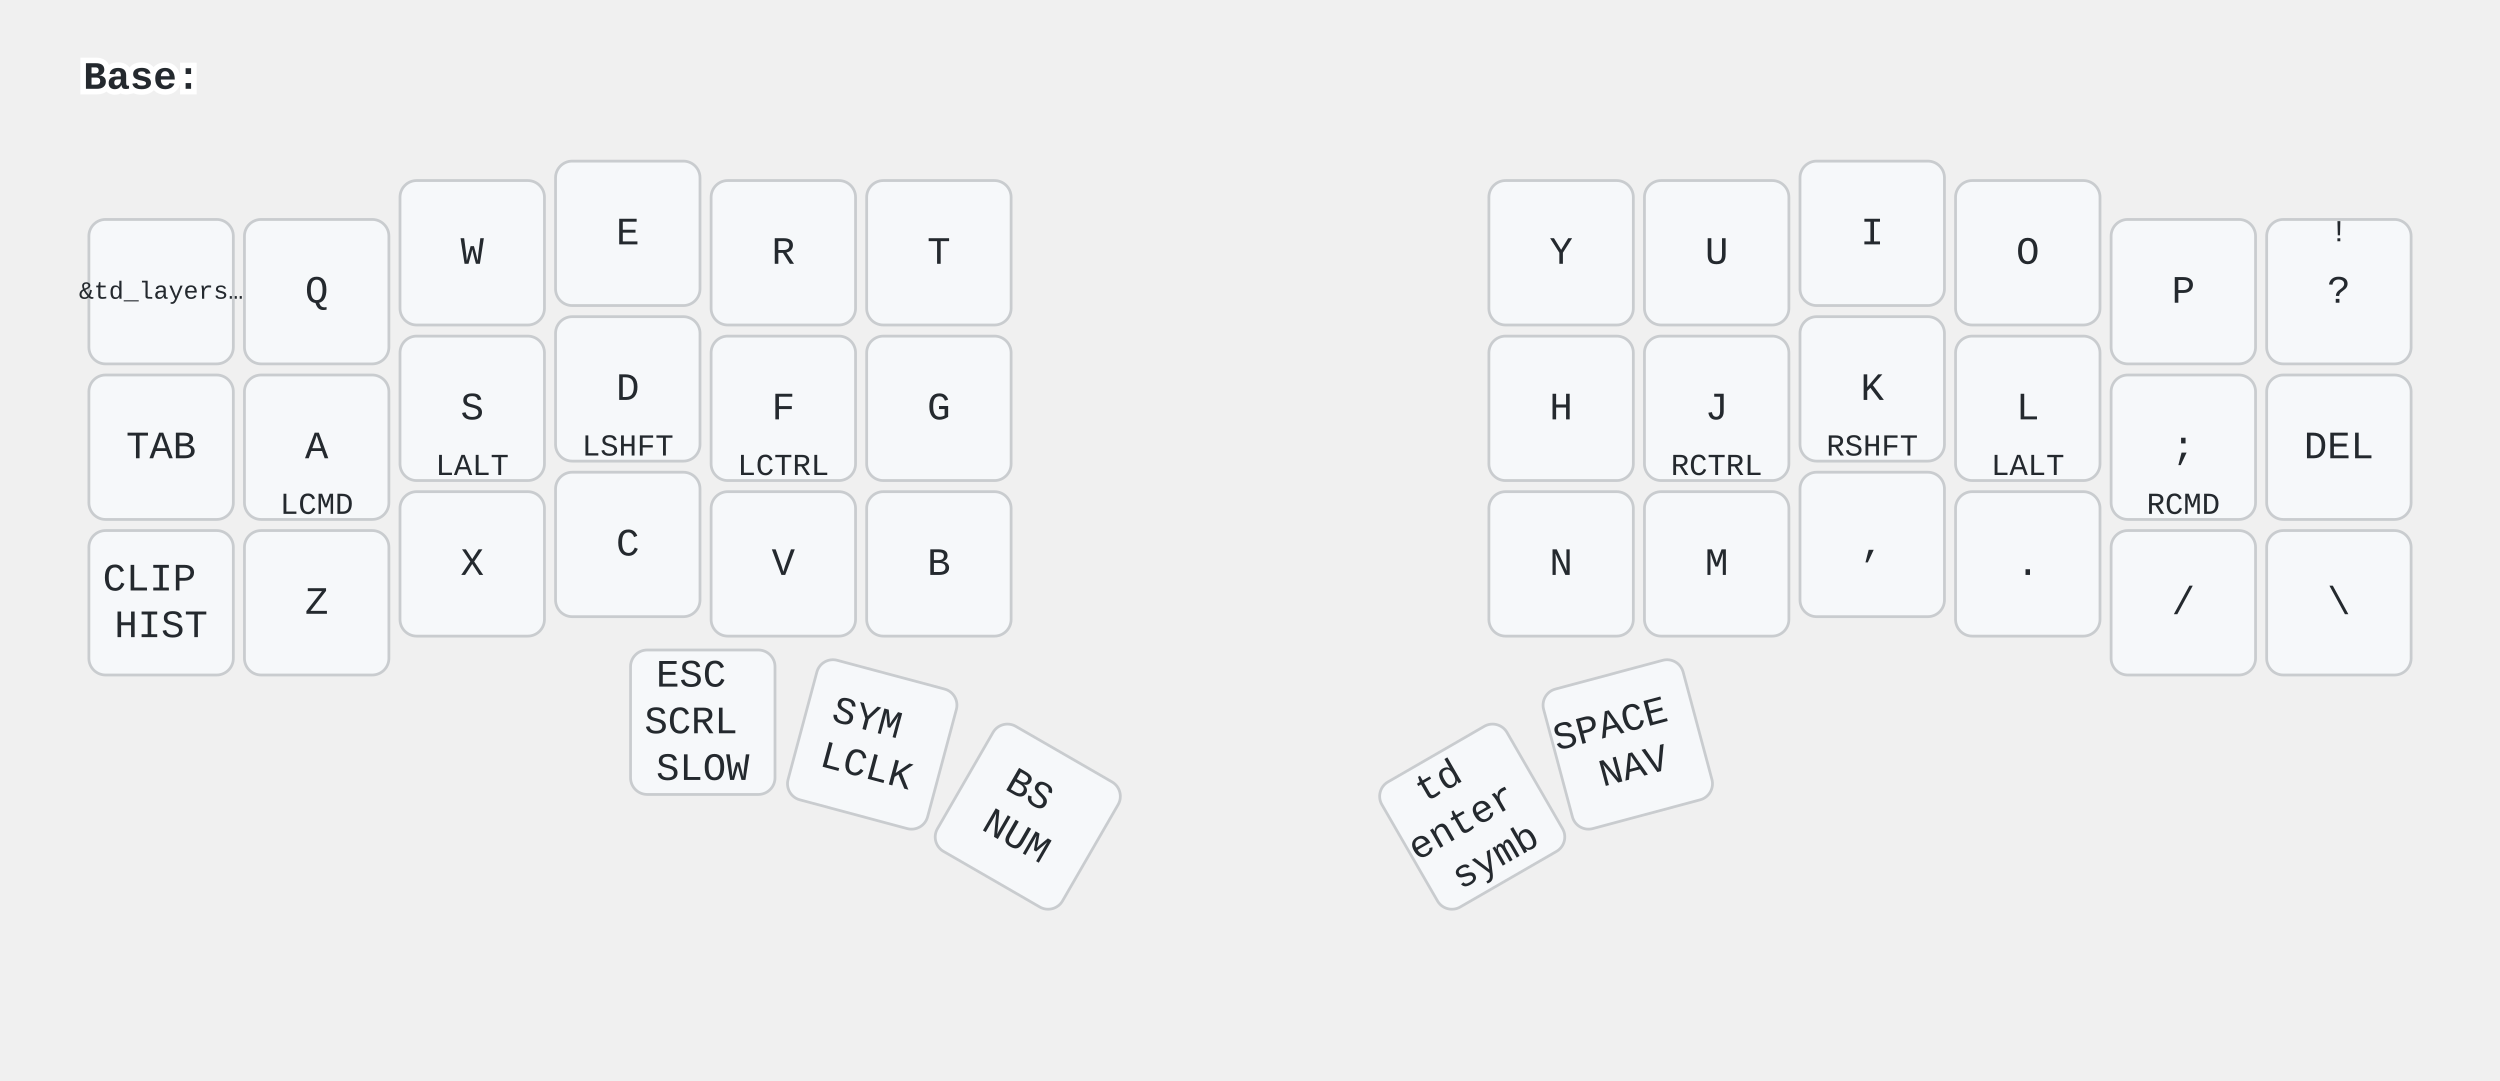
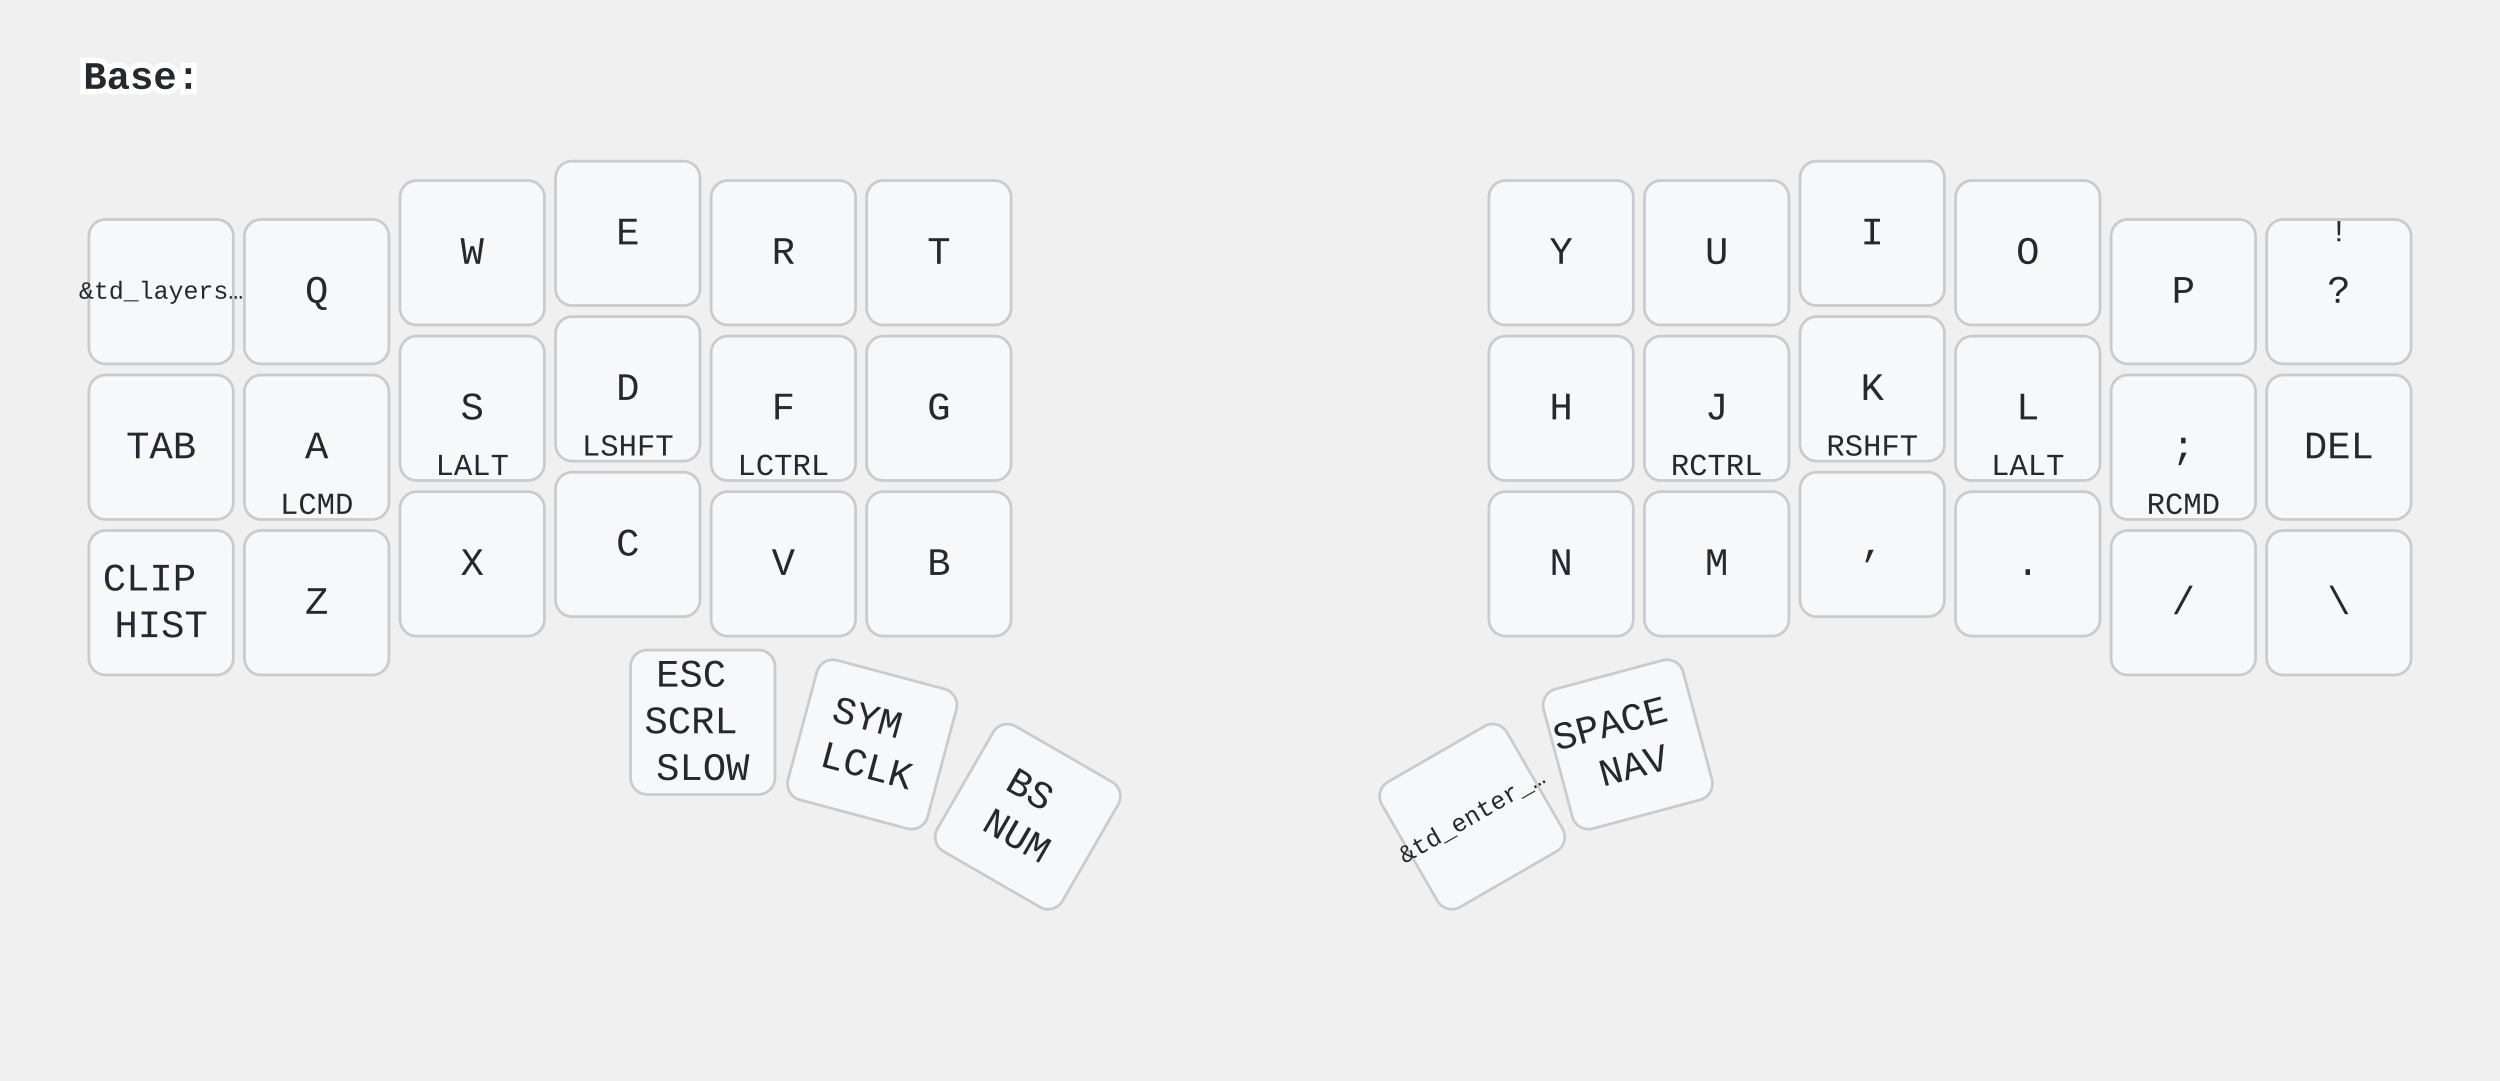
<svg xmlns="http://www.w3.org/2000/svg" width="900" height="389" viewBox="0 0 900 389" class="keymap">
  <style>/* inherit to force styles through use tags */
svg path {
    fill: inherit;
}

/* font and background color specifications */
svg.keymap {
    font-family: SFMono-Regular,Consolas,Liberation Mono,Menlo,monospace;
    font-size: 14px;
    font-kerning: normal;
    text-rendering: optimizeLegibility;
    fill: #24292e;
}

/* default key styling */
rect.key {
    fill: #f6f8fa;
}

rect.key, rect.combo {
    stroke: #c9cccf;
    stroke-width: 1;
}

/* default key side styling, only used is draw_key_sides is set */
rect.side {
    filter: brightness(90%);
}

/* color accent for combo boxes */
rect.combo, rect.combo-separate {
    fill: #cdf;
}

/* color accent for held keys */
rect.held, rect.combo.held {
    fill: #fdd;
}

/* color accent for ghost (optional) keys */
rect.ghost, rect.combo.ghost {
    stroke-dasharray: 4, 4;
    stroke-width: 2;
}

text {
    text-anchor: middle;
    dominant-baseline: middle;
}

/* styling for layer labels */
text.label {
    font-weight: bold;
    text-anchor: start;
    stroke: white;
    stroke-width: 4;
    paint-order: stroke;
}

/* styling for optional footer */
text.footer {
    text-anchor: end;
    dominant-baseline: auto;
    stroke: white;
    stroke-width: 4;
    paint-order: stroke;
}

/* styling for combo tap, and key non-tap label text */
text.combo, text.hold, text.shifted, text.left, text.right {
    font-size: 11px;
}

text.hold {
    text-anchor: middle;
    dominant-baseline: auto;
}

text.shifted {
    text-anchor: middle;
    dominant-baseline: hanging;
}

text.left {
    text-anchor: start;
}

text.right {
    text-anchor: end;
}

text.layer-activator {
    text-decoration: underline;
}

/* styling for hold/shifted label text in combo box */
text.combo.hold, text.combo.shifted, text.combo.left, text.combo.right {
    font-size: 8px;
}

/* lighter symbol for transparent keys */
text.trans {
    fill: #7b7e81;
}

/* styling for combo dendrons */
path.combo {
    stroke-width: 1;
    stroke: gray;
    fill: none;
}

/* Start Tabler Icons Cleanup */
/* cannot use height/width with glyphs */
.icon-tabler &gt; path {
    fill: inherit;
    stroke: inherit;
    stroke-width: 2;
}
/* hide tabler's default box */
.icon-tabler &gt; path[stroke="none"][fill="none"] {
    visibility: hidden;
}
/* End Tabler Icons Cleanup */

@media (prefers-color-scheme: dark) {
svg.keymap { fill: #d1d6db; }
rect.key { fill: #3f4750; }
rect.key, rect.combo { stroke: #60666c; }
rect.combo, rect.combo-separate { fill: #1f3d7a; }
rect.held, rect.combo.held { fill: #854747; }
text.label, text.footer { stroke: black; }
text.trans { fill: #7e8184; }
path.combo { stroke: #7f7f7f; }

}</style>
  <g transform="translate(30, 0)" class="layer-Base">
    <text x="0" y="28" class="label" id="Base">Base:</text>
    <g transform="translate(0, 56)">
      <g transform="translate(28, 49)" class="key keypos-0">
        <rect rx="6" ry="6" x="-26" y="-26" width="52" height="52" class="key" />
        <text x="0" y="0" class="key tap">
          <tspan style="font-size: 64%">&amp;td_layers…</tspan>
        </text>
      </g>
      <g transform="translate(84, 49)" class="key keypos-1">
        <rect rx="6" ry="6" x="-26" y="-26" width="52" height="52" class="key" />
        <text x="0" y="0" class="key tap">Q</text>
      </g>
      <g transform="translate(140, 35)" class="key keypos-2">
        <rect rx="6" ry="6" x="-26" y="-26" width="52" height="52" class="key" />
        <text x="0" y="0" class="key tap">W</text>
      </g>
      <g transform="translate(196, 28)" class="key keypos-3">
        <rect rx="6" ry="6" x="-26" y="-26" width="52" height="52" class="key" />
        <text x="0" y="0" class="key tap">E</text>
      </g>
      <g transform="translate(252, 35)" class="key keypos-4">
        <rect rx="6" ry="6" x="-26" y="-26" width="52" height="52" class="key" />
        <text x="0" y="0" class="key tap">R</text>
      </g>
      <g transform="translate(308, 35)" class="key keypos-5">
        <rect rx="6" ry="6" x="-26" y="-26" width="52" height="52" class="key" />
        <text x="0" y="0" class="key tap">T</text>
      </g>
      <g transform="translate(532, 35)" class="key keypos-6">
        <rect rx="6" ry="6" x="-26" y="-26" width="52" height="52" class="key" />
        <text x="0" y="0" class="key tap">Y</text>
      </g>
      <g transform="translate(588, 35)" class="key keypos-7">
        <rect rx="6" ry="6" x="-26" y="-26" width="52" height="52" class="key" />
        <text x="0" y="0" class="key tap">U</text>
      </g>
      <g transform="translate(644, 28)" class="key keypos-8">
        <rect rx="6" ry="6" x="-26" y="-26" width="52" height="52" class="key" />
        <text x="0" y="0" class="key tap">I</text>
      </g>
      <g transform="translate(700, 35)" class="key keypos-9">
        <rect rx="6" ry="6" x="-26" y="-26" width="52" height="52" class="key" />
        <text x="0" y="0" class="key tap">O</text>
      </g>
      <g transform="translate(756, 49)" class="key keypos-10">
        <rect rx="6" ry="6" x="-26" y="-26" width="52" height="52" class="key" />
        <text x="0" y="0" class="key tap">P</text>
      </g>
      <g transform="translate(812, 49)" class="key keypos-11">
        <rect rx="6" ry="6" x="-26" y="-26" width="52" height="52" class="key" />
        <text x="0" y="0" class="key tap">?</text>
        <text x="0" y="-24" class="key shifted">!</text>
      </g>
      <g transform="translate(28, 105)" class="key keypos-12">
        <rect rx="6" ry="6" x="-26" y="-26" width="52" height="52" class="key" />
        <text x="0" y="0" class="key tap">TAB</text>
      </g>
      <g transform="translate(84, 105)" class="key keypos-13">
        <rect rx="6" ry="6" x="-26" y="-26" width="52" height="52" class="key" />
        <text x="0" y="0" class="key tap">A</text>
        <text x="0" y="24" class="key hold">LCMD</text>
      </g>
      <g transform="translate(140, 91)" class="key keypos-14">
        <rect rx="6" ry="6" x="-26" y="-26" width="52" height="52" class="key" />
        <text x="0" y="0" class="key tap">S</text>
        <text x="0" y="24" class="key hold">LALT</text>
      </g>
      <g transform="translate(196, 84)" class="key keypos-15">
        <rect rx="6" ry="6" x="-26" y="-26" width="52" height="52" class="key" />
        <text x="0" y="0" class="key tap">D</text>
        <text x="0" y="24" class="key hold">LSHFT</text>
      </g>
      <g transform="translate(252, 91)" class="key keypos-16">
        <rect rx="6" ry="6" x="-26" y="-26" width="52" height="52" class="key" />
        <text x="0" y="0" class="key tap">F</text>
        <text x="0" y="24" class="key hold">LCTRL</text>
      </g>
      <g transform="translate(308, 91)" class="key keypos-17">
        <rect rx="6" ry="6" x="-26" y="-26" width="52" height="52" class="key" />
        <text x="0" y="0" class="key tap">G</text>
      </g>
      <g transform="translate(532, 91)" class="key keypos-18">
        <rect rx="6" ry="6" x="-26" y="-26" width="52" height="52" class="key" />
        <text x="0" y="0" class="key tap">H</text>
      </g>
      <g transform="translate(588, 91)" class="key keypos-19">
        <rect rx="6" ry="6" x="-26" y="-26" width="52" height="52" class="key" />
        <text x="0" y="0" class="key tap">J</text>
        <text x="0" y="24" class="key hold">RCTRL</text>
      </g>
      <g transform="translate(644, 84)" class="key keypos-20">
        <rect rx="6" ry="6" x="-26" y="-26" width="52" height="52" class="key" />
        <text x="0" y="0" class="key tap">K</text>
        <text x="0" y="24" class="key hold">RSHFT</text>
      </g>
      <g transform="translate(700, 91)" class="key keypos-21">
        <rect rx="6" ry="6" x="-26" y="-26" width="52" height="52" class="key" />
        <text x="0" y="0" class="key tap">L</text>
        <text x="0" y="24" class="key hold">LALT</text>
      </g>
      <g transform="translate(756, 105)" class="key keypos-22">
        <rect rx="6" ry="6" x="-26" y="-26" width="52" height="52" class="key" />
        <text x="0" y="0" class="key tap">;</text>
        <text x="0" y="24" class="key hold">RCMD</text>
      </g>
      <g transform="translate(812, 105)" class="key keypos-23">
        <rect rx="6" ry="6" x="-26" y="-26" width="52" height="52" class="key" />
        <text x="0" y="0" class="key tap">DEL</text>
      </g>
      <g transform="translate(28, 161)" class="key keypos-24">
        <rect rx="6" ry="6" x="-26" y="-26" width="52" height="52" class="key" />
        <text x="0" y="0" class="key tap">
          <tspan x="0" dy="-0.6em">CLIP</tspan>
          <tspan x="0" dy="1.2em">HIST</tspan>
        </text>
      </g>
      <g transform="translate(84, 161)" class="key keypos-25">
        <rect rx="6" ry="6" x="-26" y="-26" width="52" height="52" class="key" />
        <text x="0" y="0" class="key tap">Z</text>
      </g>
      <g transform="translate(140, 147)" class="key keypos-26">
        <rect rx="6" ry="6" x="-26" y="-26" width="52" height="52" class="key" />
        <text x="0" y="0" class="key tap">X</text>
      </g>
      <g transform="translate(196, 140)" class="key keypos-27">
        <rect rx="6" ry="6" x="-26" y="-26" width="52" height="52" class="key" />
        <text x="0" y="0" class="key tap">C</text>
      </g>
      <g transform="translate(252, 147)" class="key keypos-28">
        <rect rx="6" ry="6" x="-26" y="-26" width="52" height="52" class="key" />
        <text x="0" y="0" class="key tap">V</text>
      </g>
      <g transform="translate(308, 147)" class="key keypos-29">
        <rect rx="6" ry="6" x="-26" y="-26" width="52" height="52" class="key" />
        <text x="0" y="0" class="key tap">B</text>
      </g>
      <g transform="translate(532, 147)" class="key keypos-30">
        <rect rx="6" ry="6" x="-26" y="-26" width="52" height="52" class="key" />
        <text x="0" y="0" class="key tap">N</text>
      </g>
      <g transform="translate(588, 147)" class="key keypos-31">
        <rect rx="6" ry="6" x="-26" y="-26" width="52" height="52" class="key" />
        <text x="0" y="0" class="key tap">M</text>
      </g>
      <g transform="translate(644, 140)" class="key keypos-32">
        <rect rx="6" ry="6" x="-26" y="-26" width="52" height="52" class="key" />
        <text x="0" y="0" class="key tap">,</text>
      </g>
      <g transform="translate(700, 147)" class="key keypos-33">
        <rect rx="6" ry="6" x="-26" y="-26" width="52" height="52" class="key" />
        <text x="0" y="0" class="key tap">.</text>
      </g>
      <g transform="translate(756, 161)" class="key keypos-34">
        <rect rx="6" ry="6" x="-26" y="-26" width="52" height="52" class="key" />
        <text x="0" y="0" class="key tap">/</text>
      </g>
      <g transform="translate(812, 161)" class="key keypos-35">
        <rect rx="6" ry="6" x="-26" y="-26" width="52" height="52" class="key" />
        <text x="0" y="0" class="key tap">\</text>
      </g>
      <g transform="translate(223, 204)" class="key keypos-36">
        <rect rx="6" ry="6" x="-26" y="-26" width="52" height="52" class="key" />
        <text x="0" y="0" class="key tap">
          <tspan x="0" dy="-1.2em">ESC</tspan>
          <tspan x="0" dy="1.2em">SCRL</tspan>
          <tspan x="0" dy="1.2em">SLOW</tspan>
        </text>
      </g>
      <g transform="translate(284, 212) rotate(15.0)" class="key keypos-37">
        <rect rx="6" ry="6" x="-26" y="-26" width="52" height="52" class="key" />
        <text x="0" y="0" class="key tap">
          <tspan x="0" dy="-0.6em">SYM</tspan>
          <tspan x="0" dy="1.2em">LCLK</tspan>
        </text>
      </g>
      <g transform="translate(340, 238) rotate(30.0)" class="key keypos-38">
        <rect rx="6" ry="6" x="-26" y="-26" width="52" height="52" class="key" />
        <text x="0" y="0" class="key tap">
          <tspan x="0" dy="-0.6em">BS</tspan>
          <tspan x="0" dy="1.2em">NUM</tspan>
        </text>
      </g>
      <g transform="translate(500, 238) rotate(-30.0)" class="key keypos-39">
        <rect rx="6" ry="6" x="-26" y="-26" width="52" height="52" class="key" />
        <text x="0" y="0" class="key tap">
-           <tspan x="0" dy="-1.2em">td</tspan>
-           <tspan x="0" dy="1.2em">enter</tspan>
-           <tspan x="0" dy="1.2em">symb</tspan>
+           <tspan style="font-size: 64%">&amp;td_enter_…</tspan>
        </text>
      </g>
      <g transform="translate(556, 212) rotate(-15.0)" class="key keypos-40">
        <rect rx="6" ry="6" x="-26" y="-26" width="52" height="52" class="key" />
        <text x="0" y="0" class="key tap">
          <tspan x="0" dy="-0.6em">SPACE</tspan>
          <tspan x="0" dy="1.2em">NAV</tspan>
        </text>
      </g>
    </g>
  </g>
</svg>
